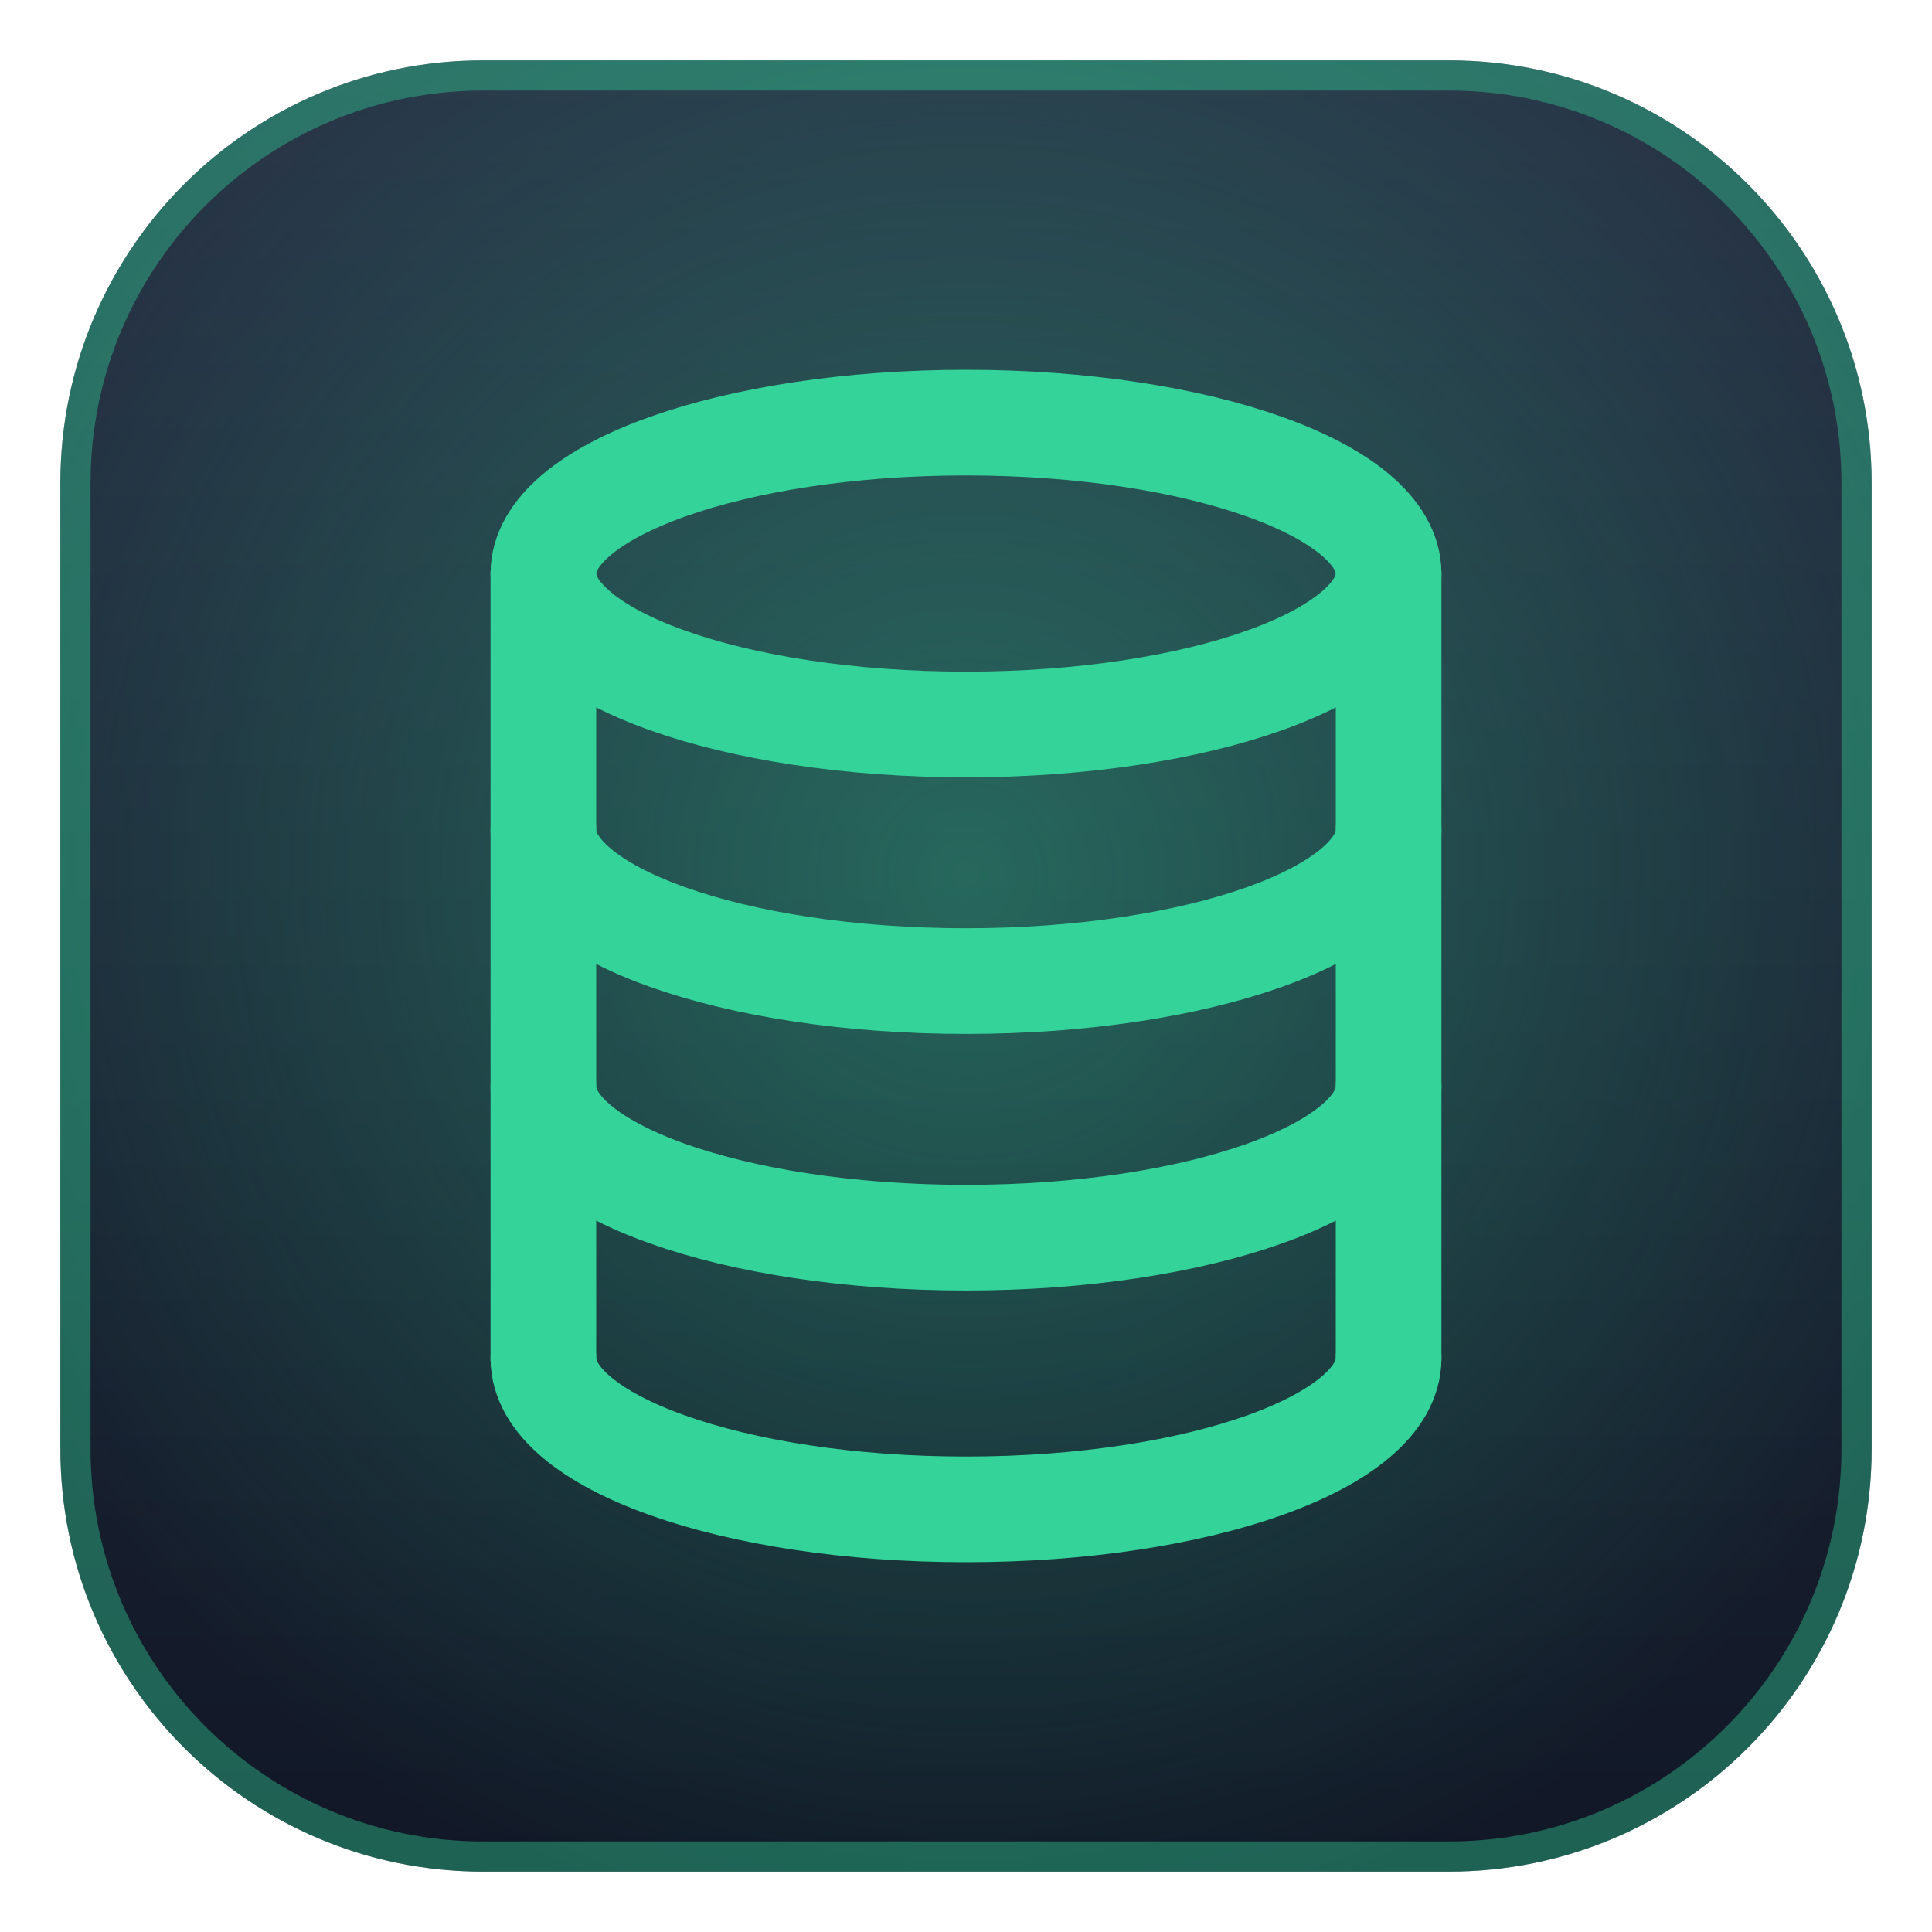
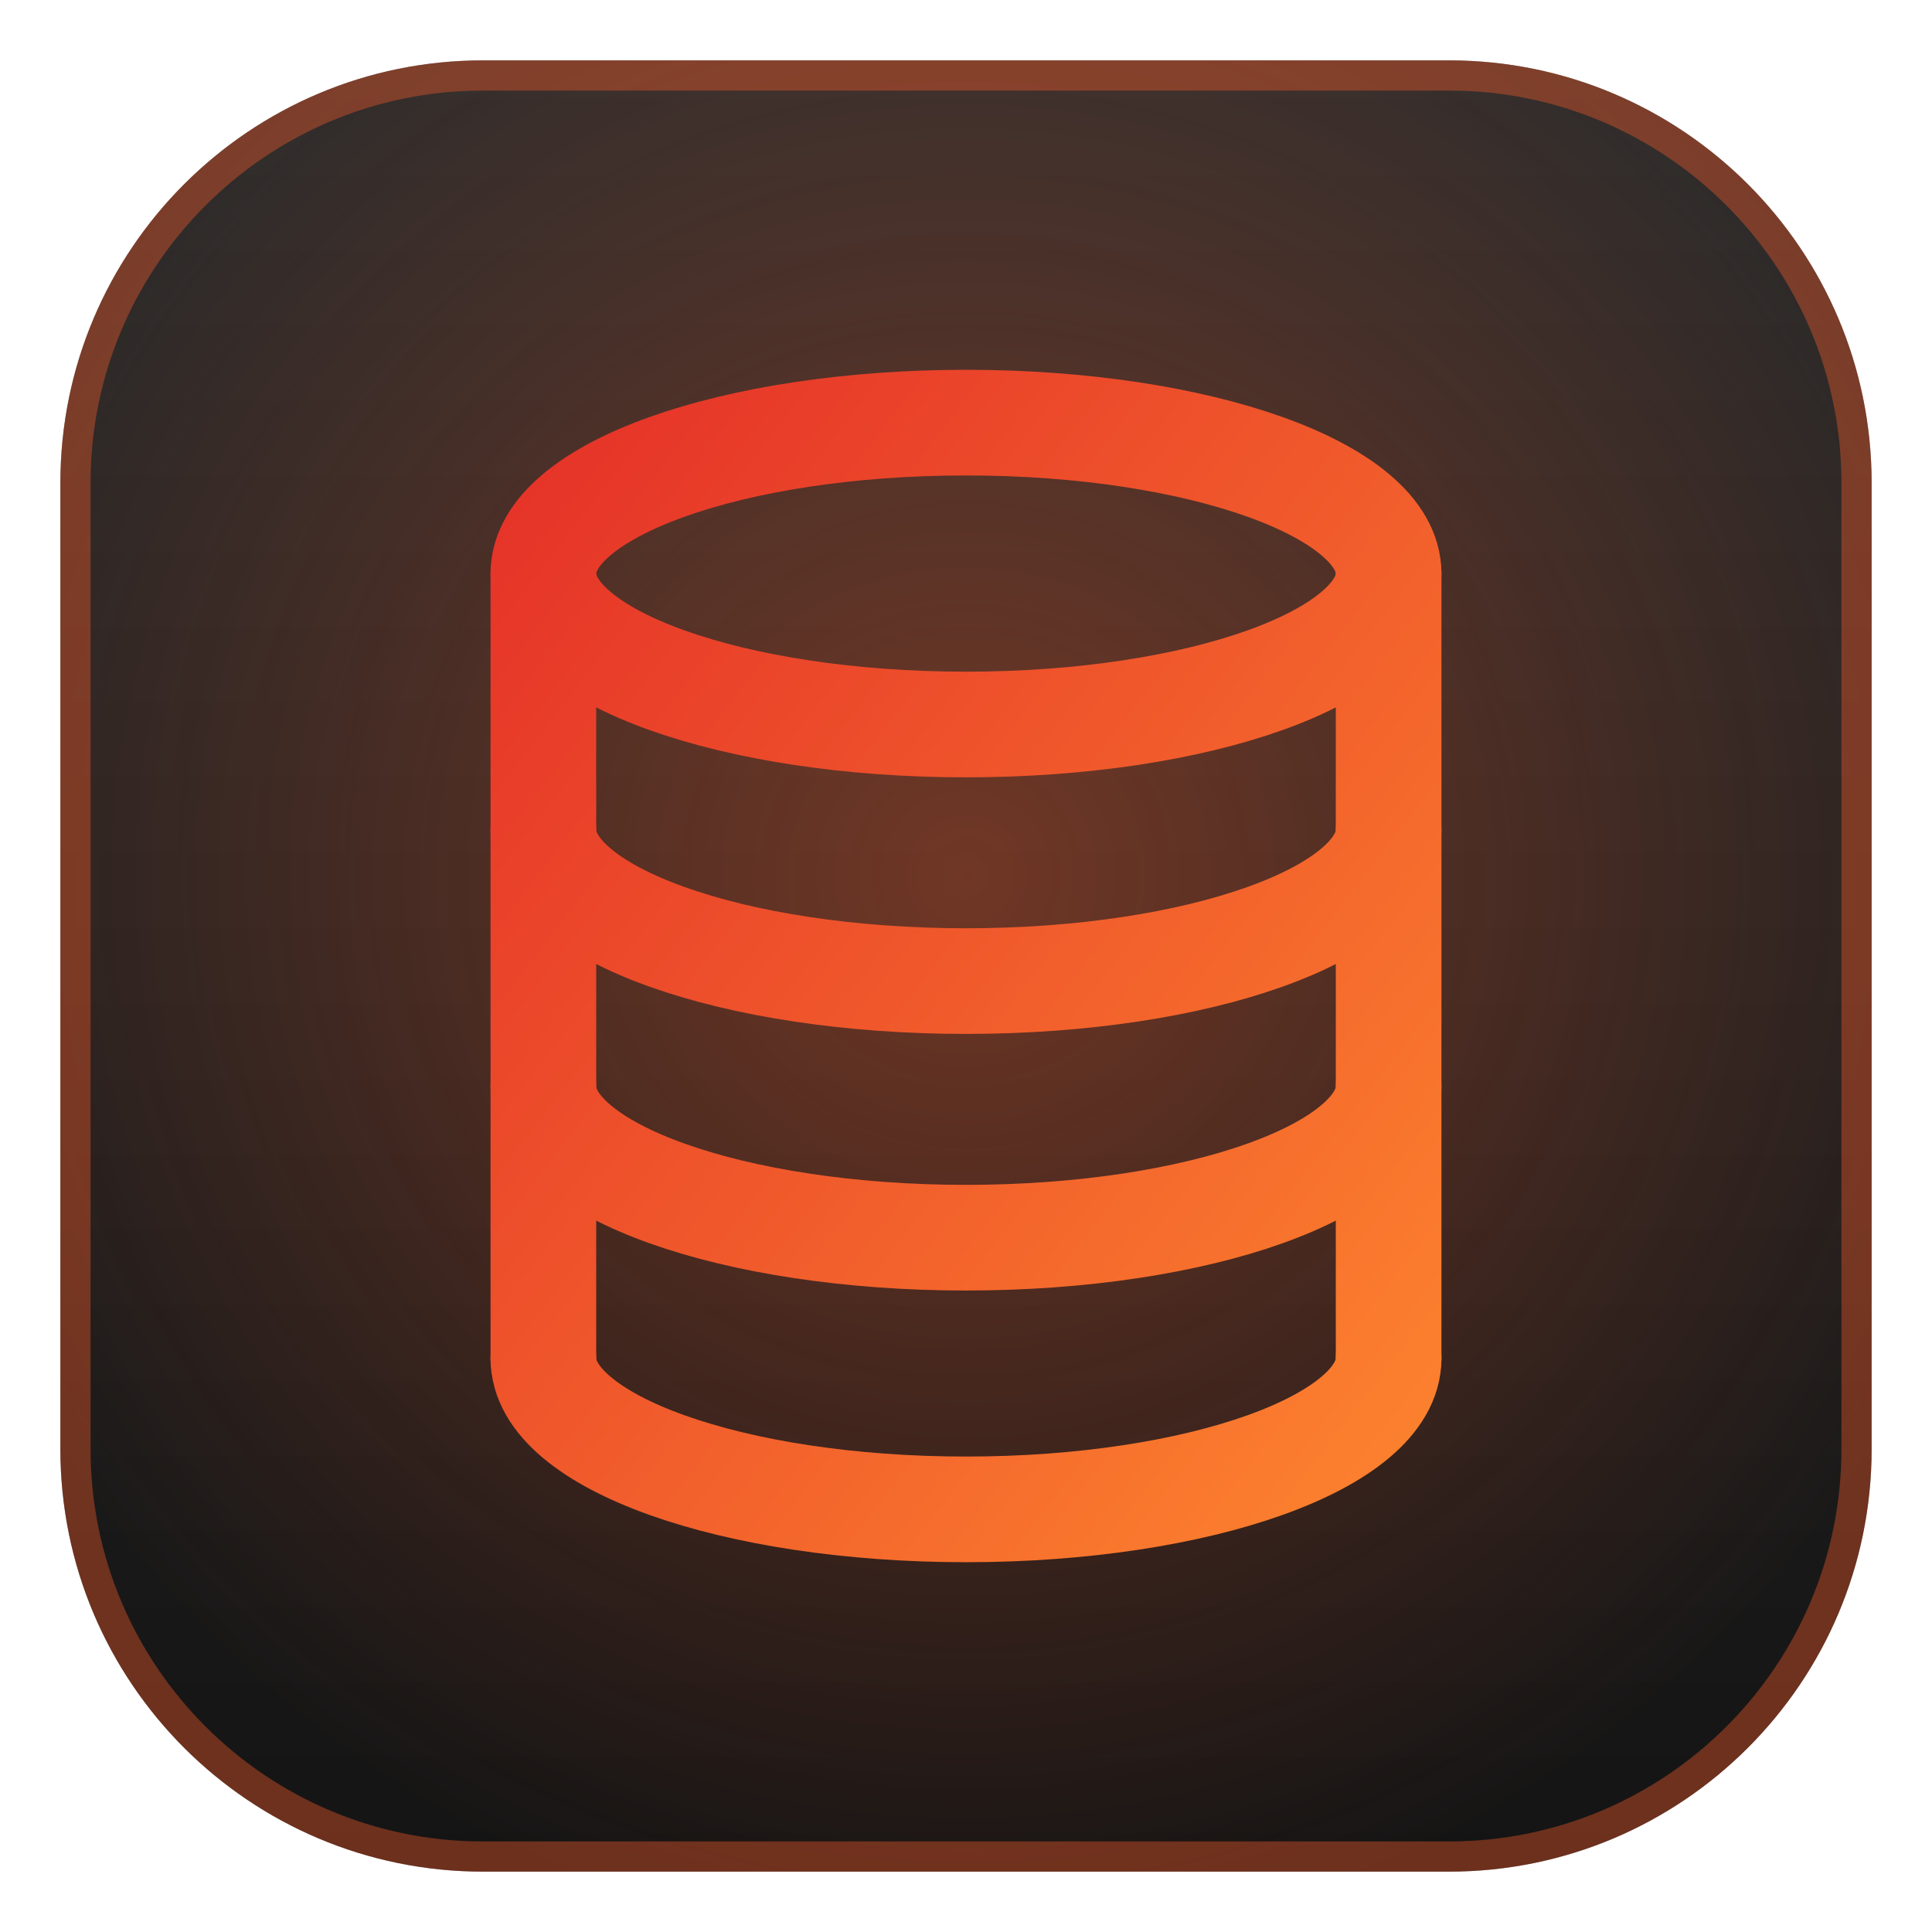
<svg xmlns="http://www.w3.org/2000/svg" viewBox="0 0 128 128" width="128" height="128">
  <defs>
    <linearGradient id="bg" x1="0" y1="0" x2="0" y2="1">
-       <stop offset="0" stop-color="#283246" />
-       <stop offset="1" stop-color="#111726" />
+       <stop offset="0" stop-color="#2c2c2c" />
+       <stop offset="1" stop-color="#141414" />
+     </linearGradient>
+     <linearGradient id="acc" gradientUnits="userSpaceOnUse" x1="20" y1="30" x2="108" y2="98">
+       <stop offset="0" stop-color="#e22828" />
+       <stop offset="1" stop-color="#ff8c2f" />
    </linearGradient>
    <radialGradient id="glow" cx="50%" cy="45%" r="60%">
-       <stop offset="0" stop-color="#34d399" stop-opacity=".38" />
-       <stop offset="1" stop-color="#34d399" stop-opacity="0" />
+       <stop offset="0" stop-color="#f15a2c" stop-opacity=".38" />
+       <stop offset="1" stop-color="#f15a2c" stop-opacity="0" />
    </radialGradient>
  </defs>
  <style>
*{transform-box:fill-box;transform-origin:center}
- .s{fill:none;stroke:#34d399;stroke-width:7;stroke-linecap:round;stroke-linejoin:round}
- .f{fill:#34d399}
+ .s{fill:none;stroke:url(#acc);stroke-width:7;stroke-linecap:round;stroke-linejoin:round}
+ .f{fill:url(#acc)}
.glow{animation:glow 4s ease-in-out infinite}
@keyframes glow{50%{opacity:.45}}

.lv{animation:lv 2.4s ease-in-out infinite}
.l2{animation-delay:.3s}.l3{animation-delay:.6s}
- @keyframes lv{0%,40%,100%{stroke:#34d399}20%{stroke:#ecfdf5}}
+ @keyframes lv{0%,40%,100%{stroke:url(#acc)}20%{stroke:#ffe2cc}}

</style>
  <rect x="4" y="4" width="120" height="120" rx="28" fill="url(#bg)" />
  <rect class="glow" x="4" y="4" width="120" height="120" rx="28" fill="url(#glow)" />
-   <rect x="5" y="5" width="118" height="118" rx="27" fill="none" stroke="#34d399" stroke-opacity=".4" stroke-width="2" />
+   <rect x="5" y="5" width="118" height="118" rx="27" fill="none" stroke="#f15a2c" stroke-opacity=".4" stroke-width="2" />
  <ellipse class="s lv" cx="64" cy="38" rx="28" ry="10" />
  <path class="s" d="M36 38 V90 M92 38 V90" />
  <path class="s lv l1" d="M36 55 A28 10 0 0 0 92 55" />
  <path class="s lv l2" d="M36 72 A28 10 0 0 0 92 72" />
  <path class="s lv l3" d="M36 90 A28 10 0 0 0 92 90" />
</svg>
